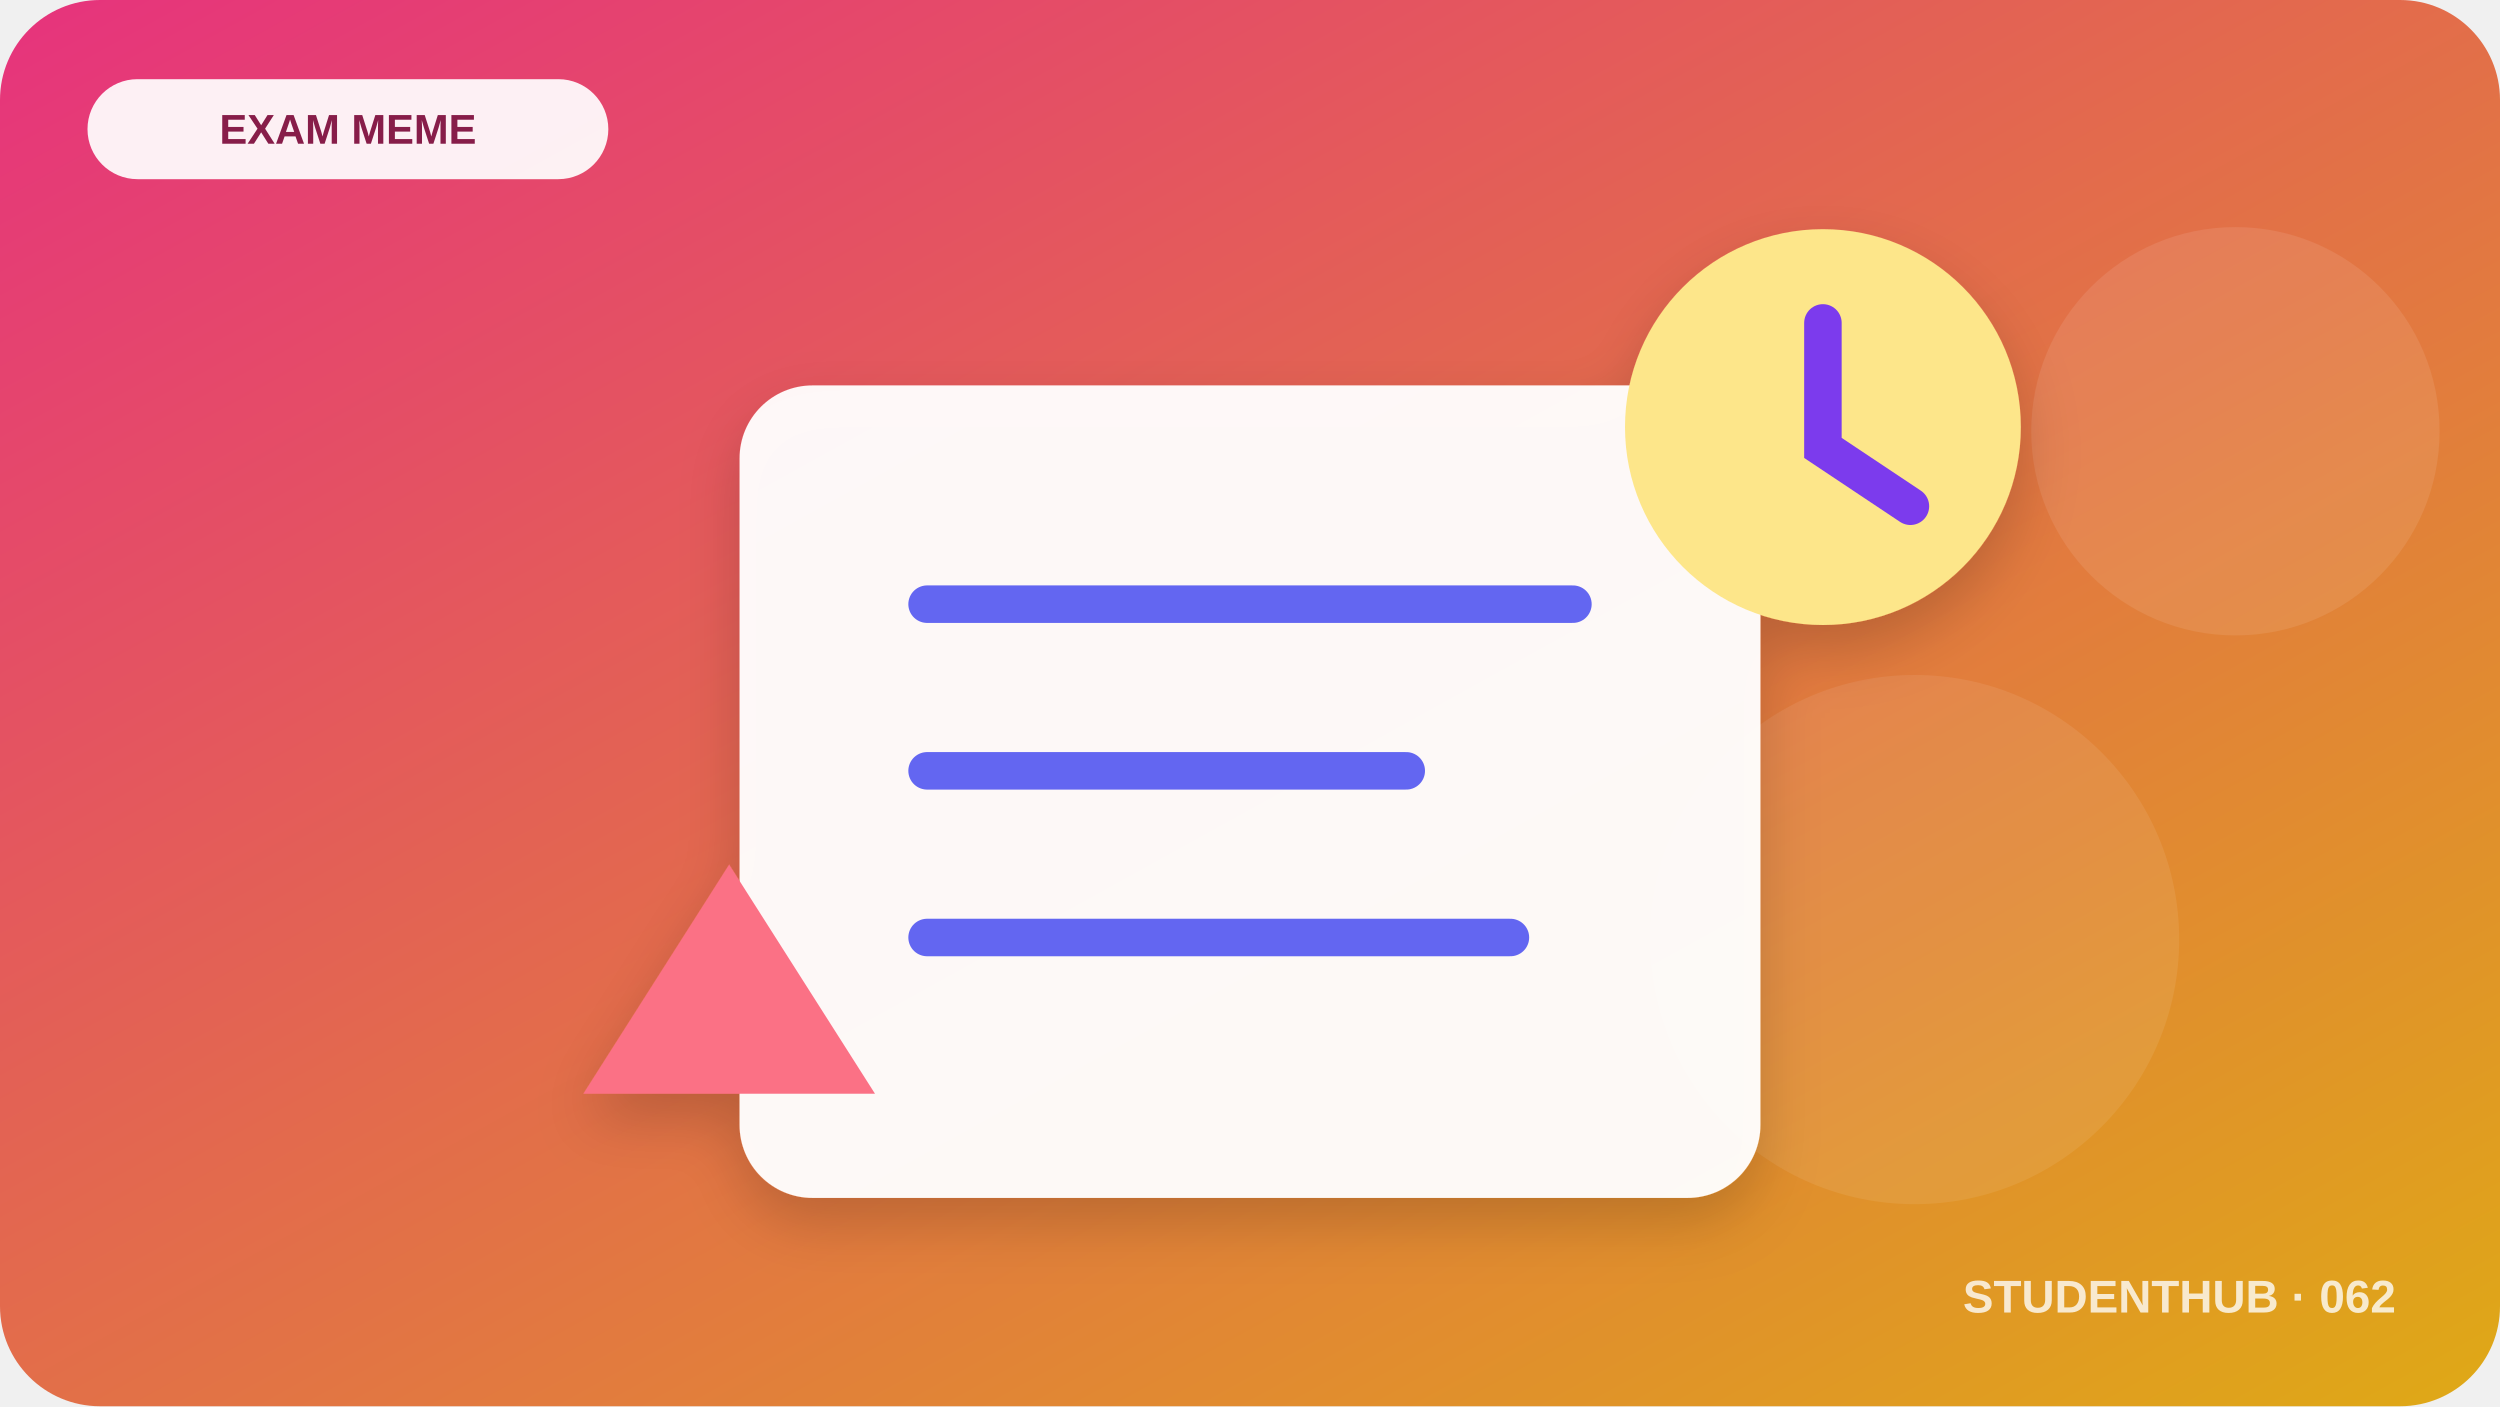
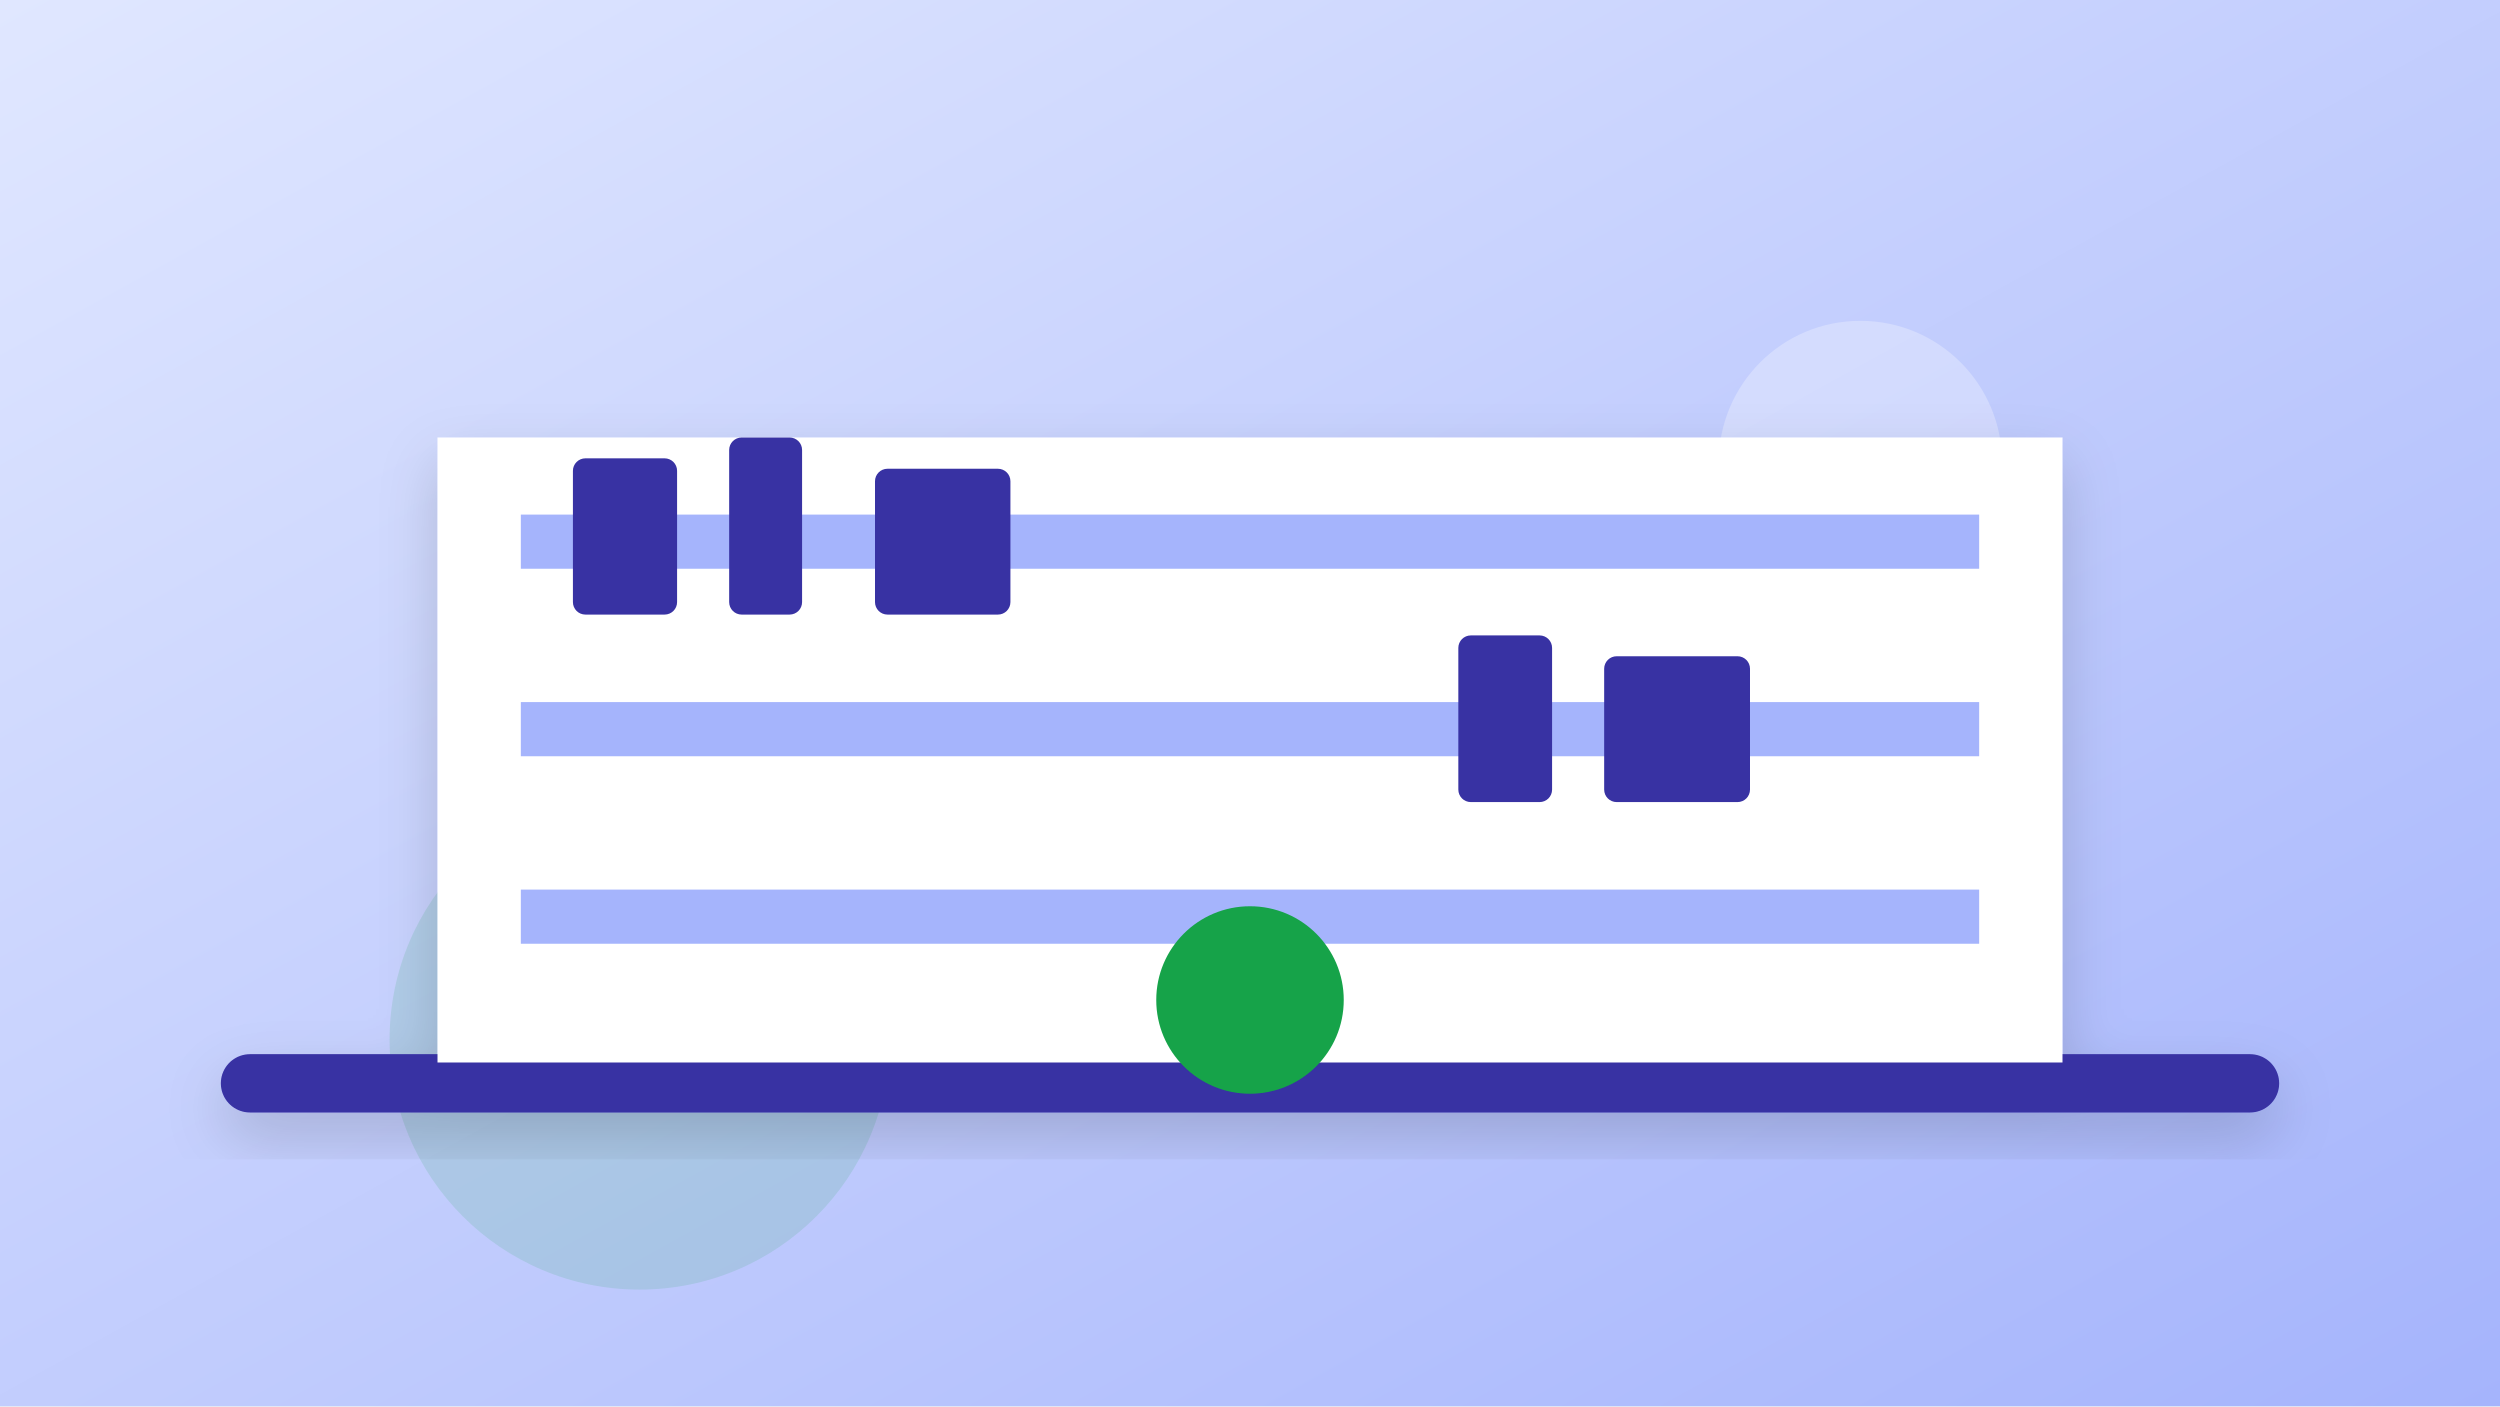
- <svg xmlns="http://www.w3.org/2000/svg" viewBox="0 0 1200 675" role="img" aria-labelledby="title desc">
+ <svg xmlns="http://www.w3.org/2000/svg" viewBox="0 0 1200 675">
  <defs>
-     <linearGradient id="g" x1="0" y1="0" x2="1" y2="1">
-       <stop stop-color="hsl(335 78% 55%)" />
-       <stop offset="1" stop-color="hsl(44 82% 48%)" />
+     <linearGradient id="bg" x1="0" y1="0" x2="1" y2="1">
+       <stop stop-color="#e0e7ff" />
+       <stop offset="1" stop-color="#a5b4fc" />
    </linearGradient>
-     <filter id="s">
-       <feDropShadow dx="0" dy="12" stdDeviation="14" flood-opacity=".18" />
+     <filter id="shadow">
+       <feDropShadow dx="0" dy="12" stdDeviation="14" flood-opacity=".16" />
    </filter>
  </defs>
-   <rect width="1200" height="675" rx="48" fill="url(#g)" />
-   <circle cx="1073" cy="207" r="98" fill="#fff" opacity=".09" />
-   <circle cx="919" cy="451" r="127" fill="#fff" opacity=".08" />
-   <g filter="url(#s)">
-     <rect x="355" y="185" width="490" height="390" rx="35" fill="#fff" opacity=".95" />
-     <path d="M445 290h310M445 370h230M445 450h280" stroke="#6366f1" stroke-width="18" stroke-linecap="round" />
-     <circle cx="875" cy="205" r="95" fill="#fde68a" />
-     <path d="M875 155v60l42 28" fill="none" stroke="#7c3aed" stroke-width="18" stroke-linecap="round" />
-     <path d="M280 525l70-110 70 110" fill="#fb7185" />
+   <rect width="1200" height="675" fill="url(#bg)" />
+   <circle cx="893" cy="222" r="68" fill="#fff" opacity=".28" />
+   <circle cx="307" cy="499" r="120" fill="#16a34a" opacity=".13" />
+   <g filter="url(#shadow)">
+     <path d="M120 520h960" stroke="#3730a3" stroke-width="28" stroke-linecap="round" />
+     <path d="M210 510V210h780v300" fill="#fff" />
+     <path d="M250 260h700M250 350h700M250 440h700" stroke="#a5b4fc" stroke-width="26" />
+     <g fill="#3730a3">
+       <rect x="275" y="220" width="50" height="75" rx="6" />
+       <rect x="350" y="210" width="35" height="85" rx="6" />
+       <rect x="420" y="225" width="65" height="70" rx="6" />
+       <rect x="700" y="305" width="45" height="80" rx="6" />
+       <rect x="770" y="315" width="70" height="70" rx="6" />
+     </g>
+     <circle cx="600" cy="480" r="45" fill="#16a34a" />
  </g>
-   <rect x="42" y="38" width="250" height="48" rx="24" fill="#fff" opacity=".92" />
-   <text x="167" y="69" text-anchor="middle" font-family="Arial, sans-serif" font-size="20" font-weight="900" fill="hsl(335 65% 32%)">EXAM MEME</text>
-   <text x="1150" y="630" text-anchor="end" font-family="Arial, sans-serif" font-size="22" font-weight="800" fill="#fff" opacity=".78">STUDENTHUB · 062</text>
</svg>
